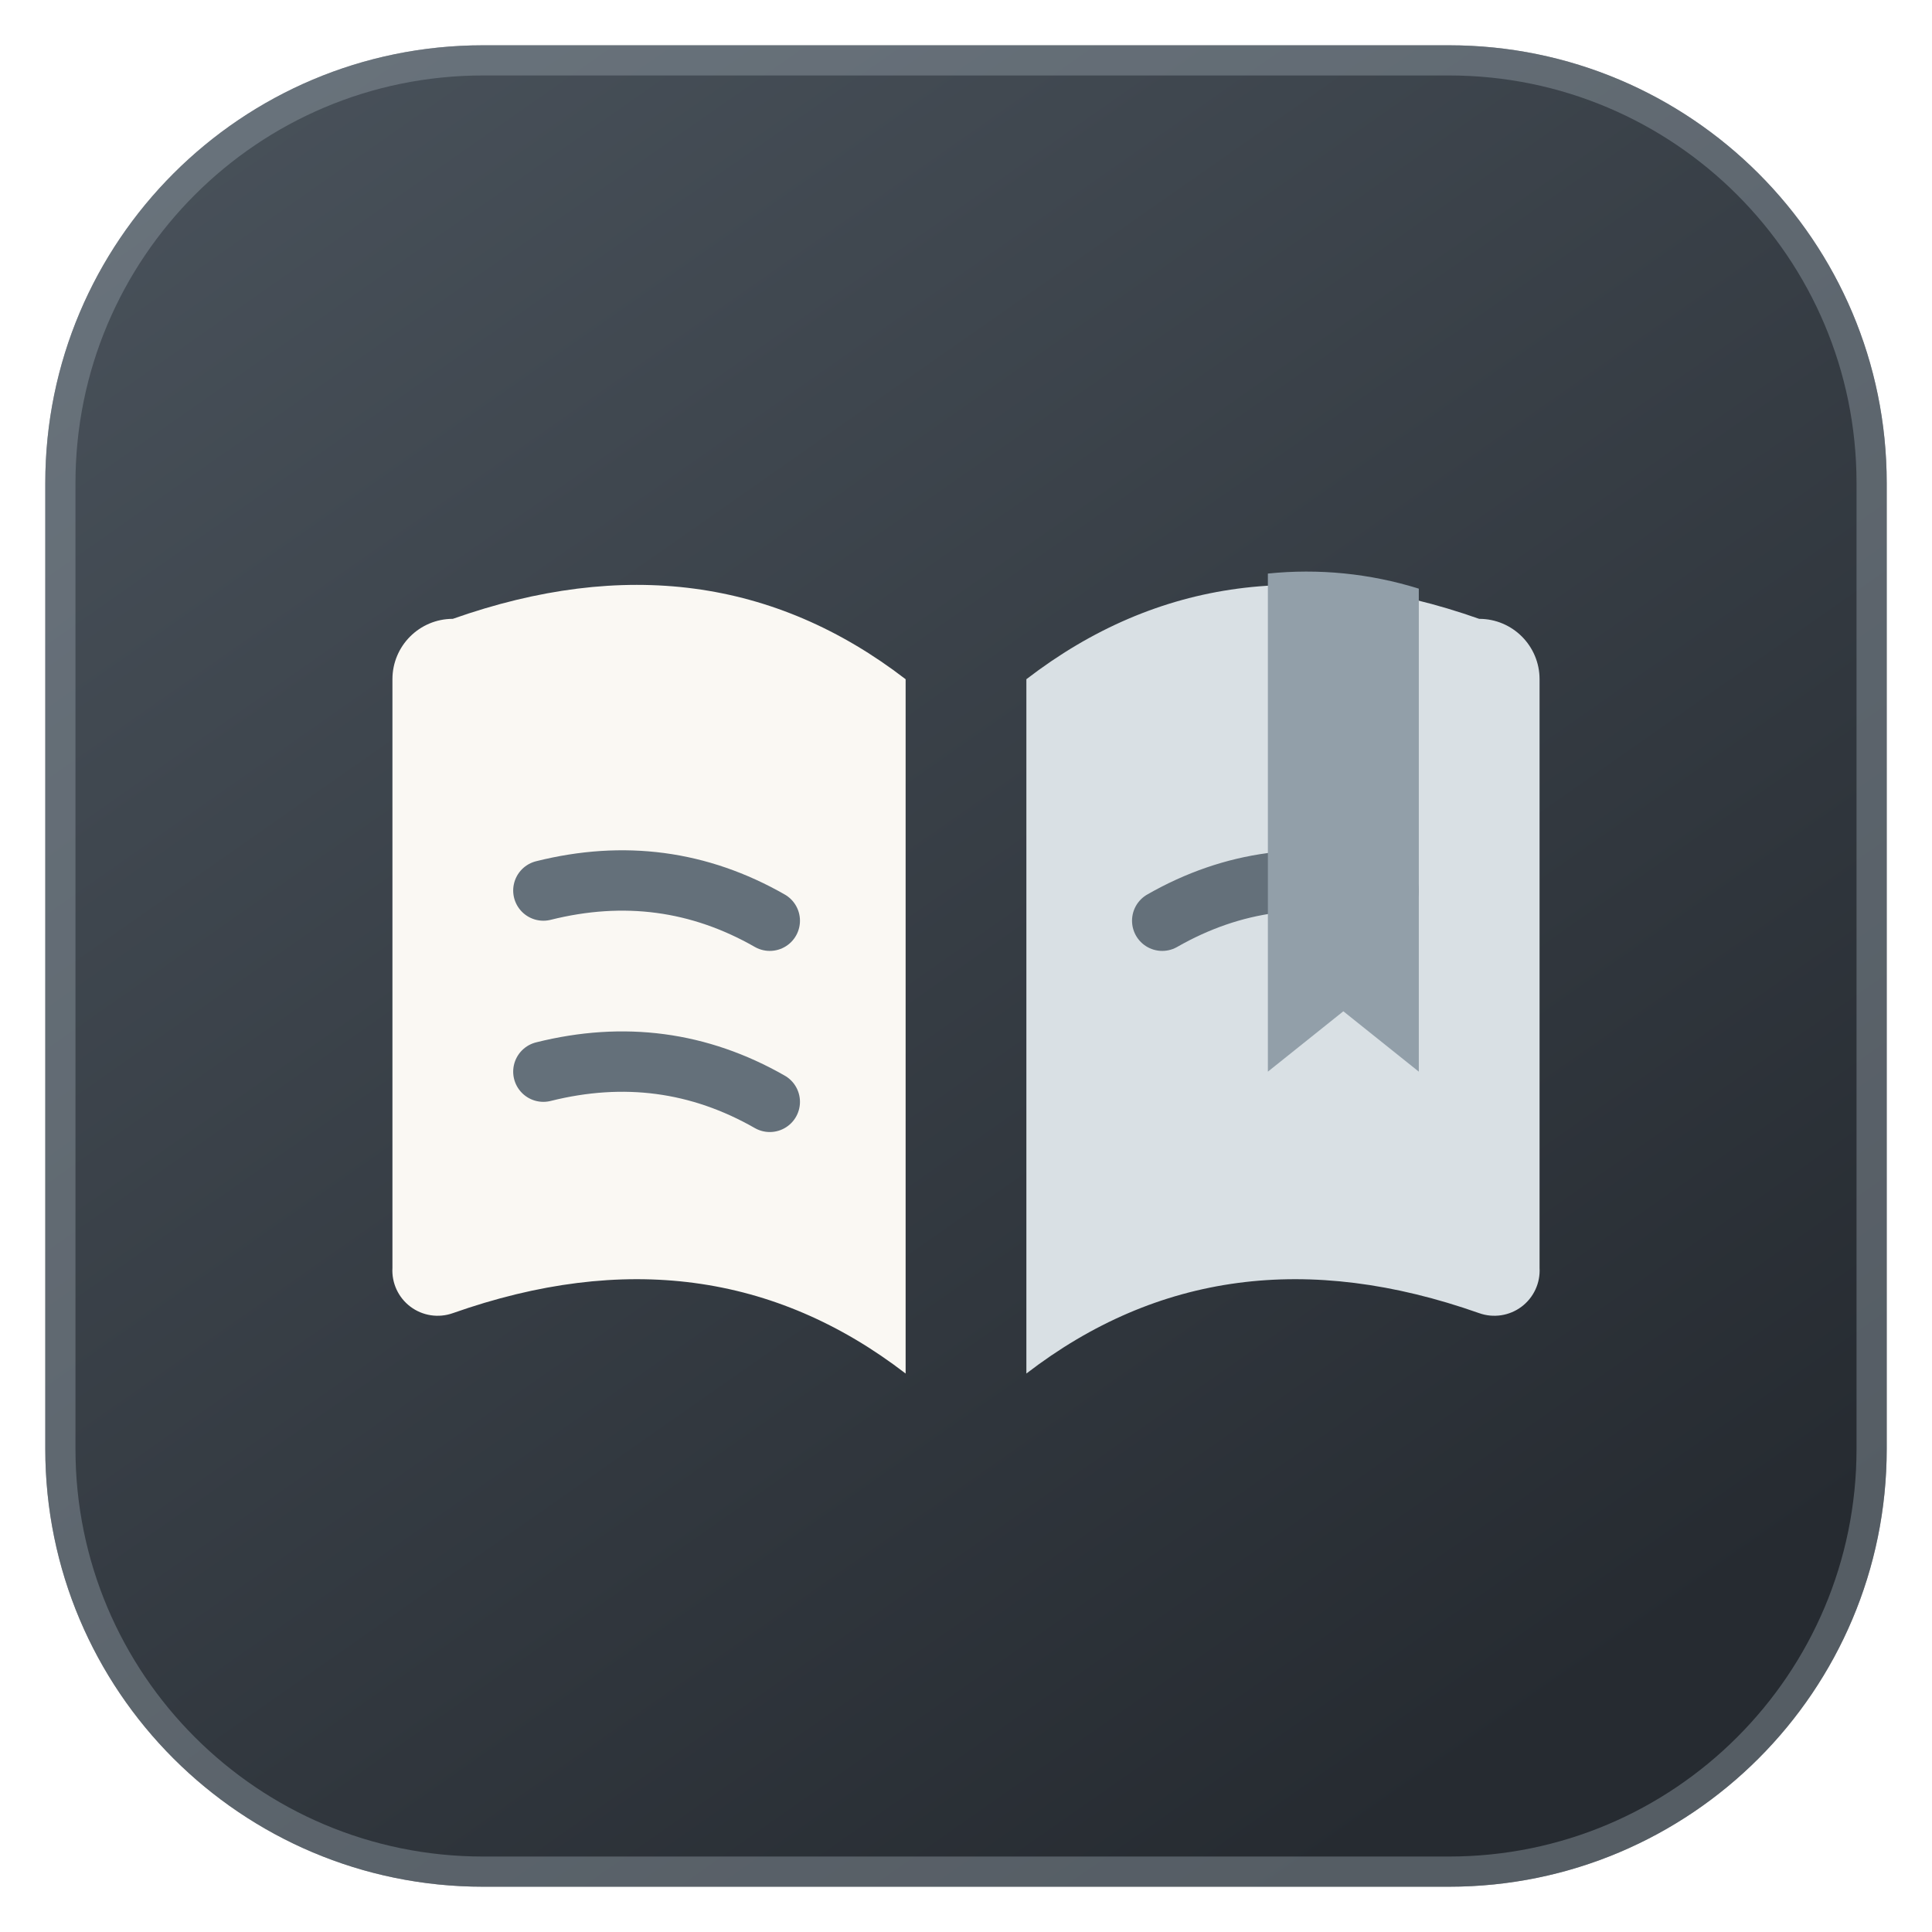
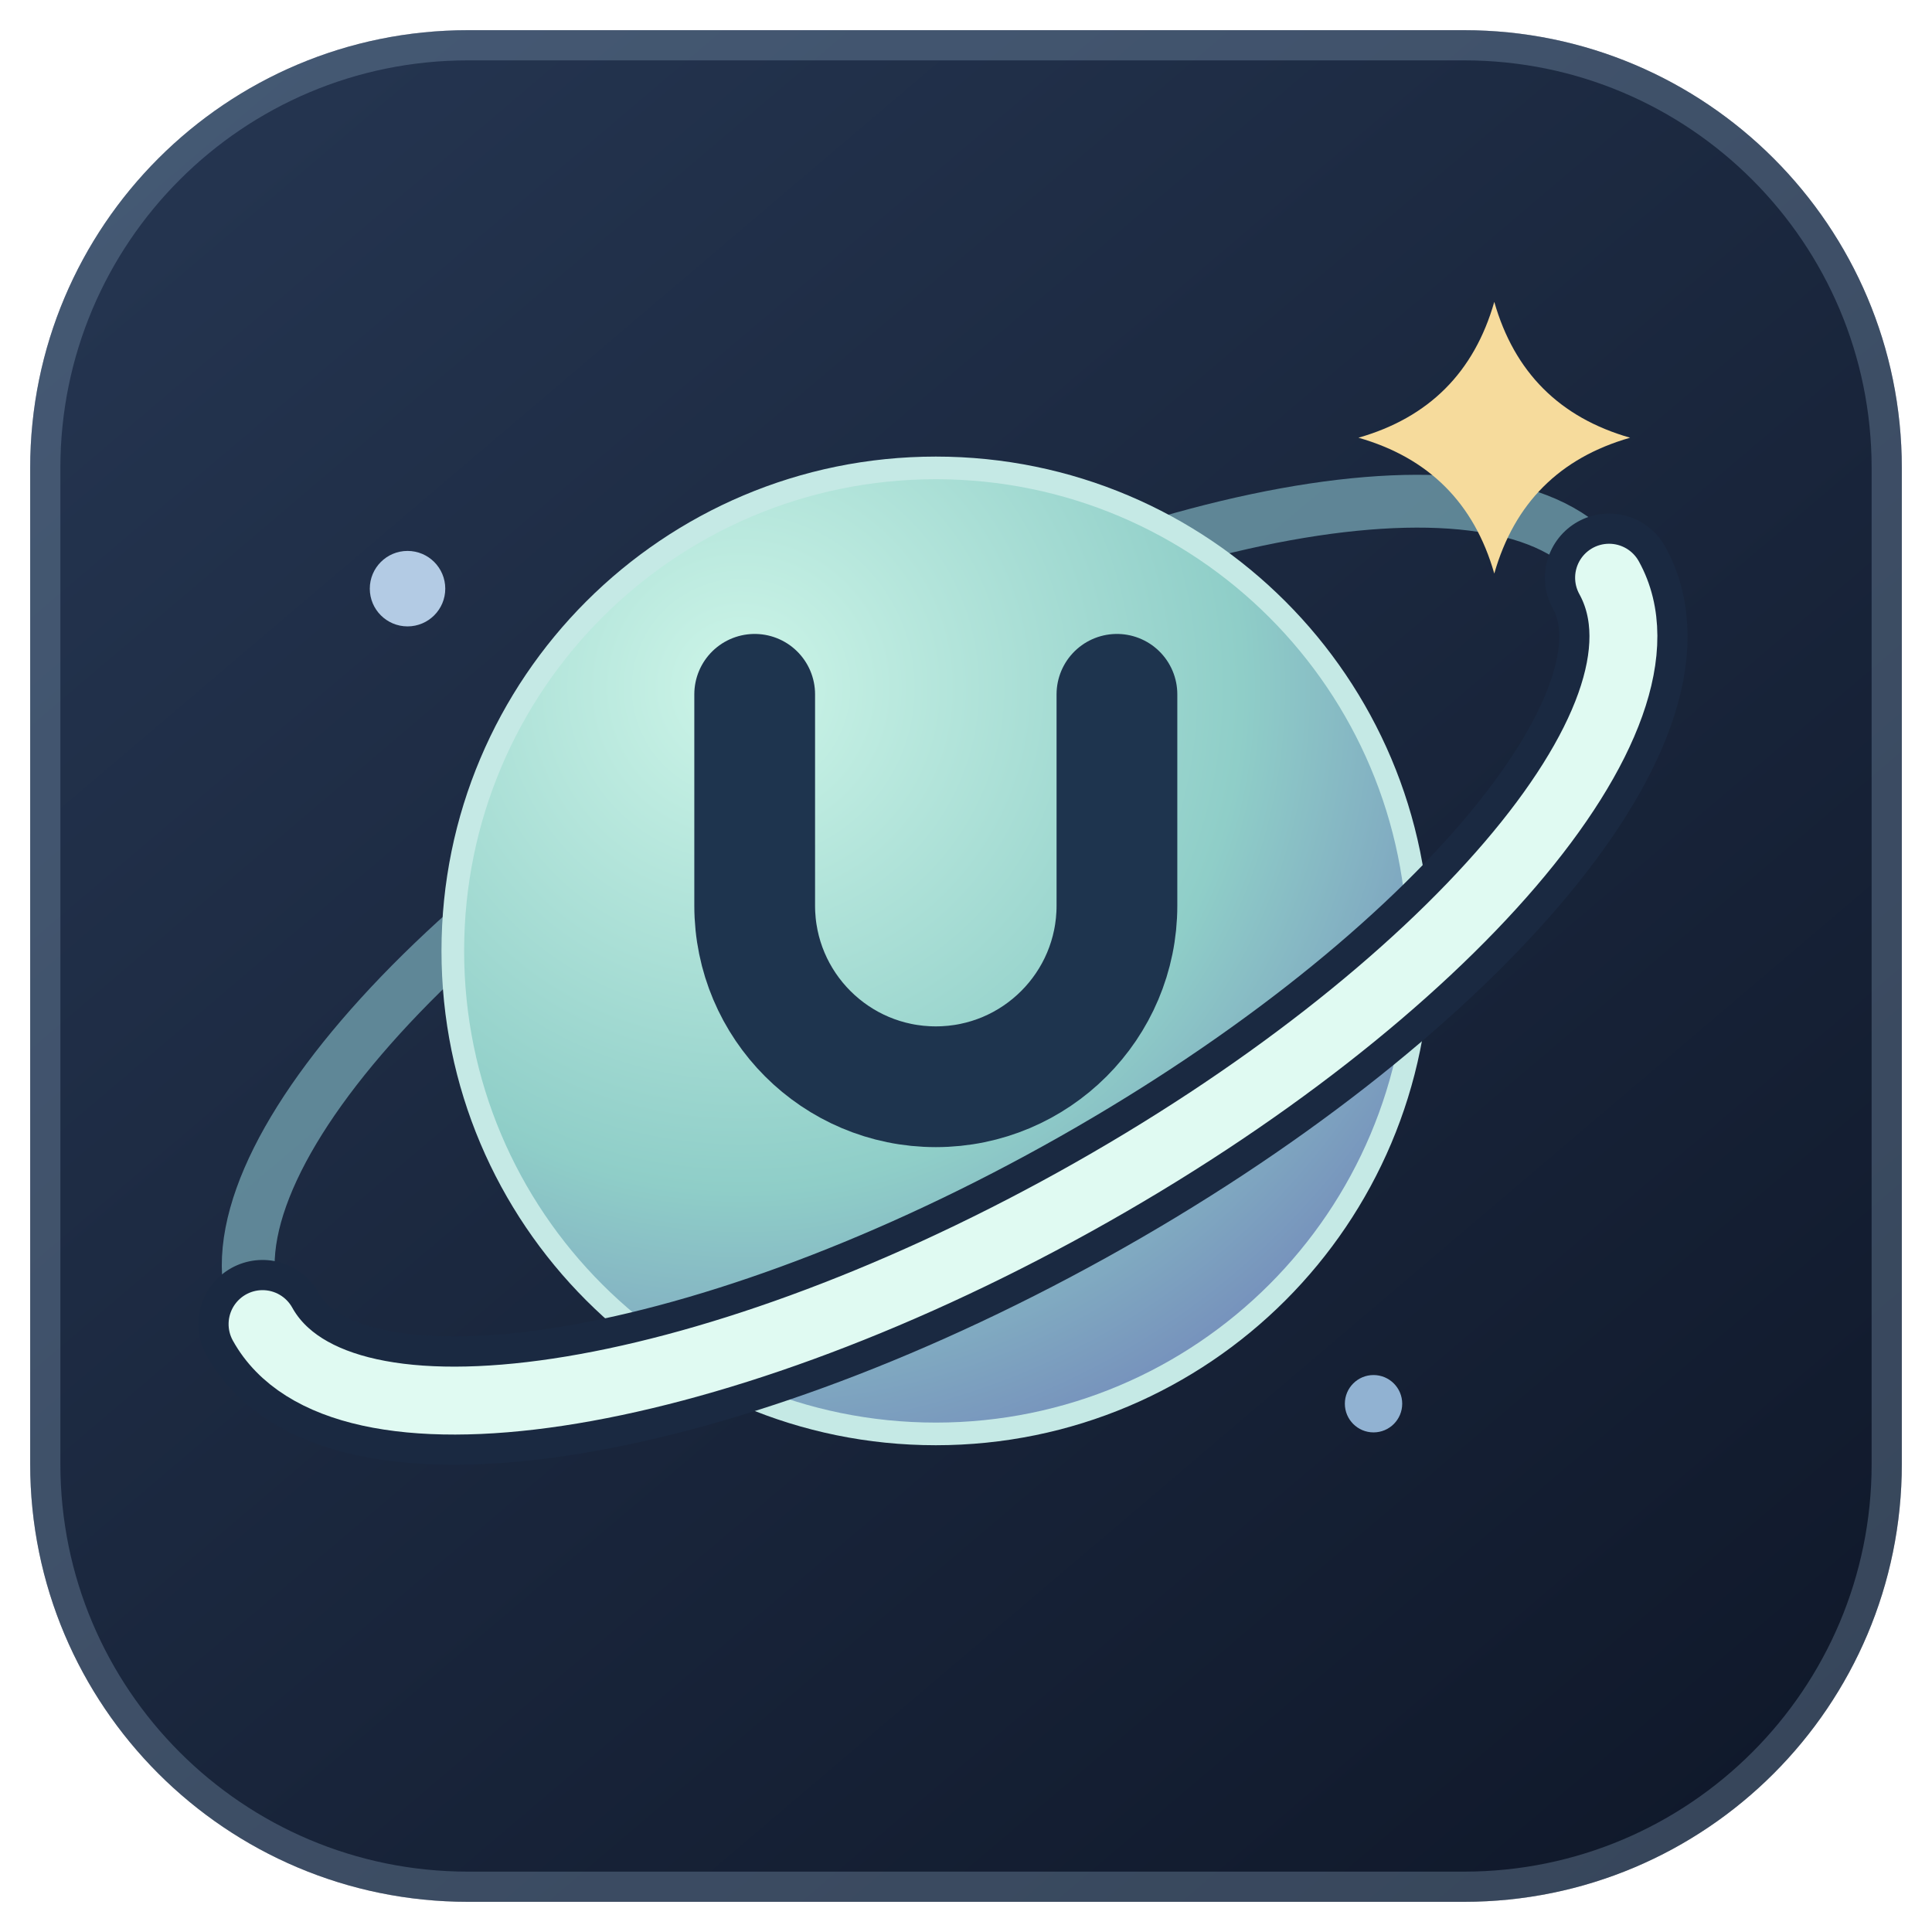
<svg xmlns="http://www.w3.org/2000/svg" width="128" height="128" viewBox="0 0 128 128">
  <defs>
-     <linearGradient id="tile" x2=".7" y2="1">
-       <stop stop-color="#4a535c" />
-       <stop offset="1" stop-color="#262b31" />
+     <linearGradient id="sky" x1="0%" y1="0%" x2="85%" y2="100%">
+       <stop stop-color="#263753" />
+       <stop offset="1" stop-color="#10192b" />
    </linearGradient>
+     <radialGradient id="planet" cx="30%" cy="23%" r="83%">
+       <stop stop-color="#cdf5e8" />
+       <stop offset=".62" stop-color="#8fcec8" />
+       <stop offset="1" stop-color="#7691bc" />
+     </radialGradient>
  </defs>
-   <rect x="3" y="3" width="122" height="122" rx="29" fill="url(#tile)" />
-   <rect x="4" y="4" width="120" height="120" rx="28" fill="none" stroke="#939da7" stroke-opacity=".44" stroke-width="2" />
-   <path d="M30 41q17-6 30 4v46q-13-10-30-4a3 3 0 0 1-4-3V45a4 4 0 0 1 4-4Z" fill="#faf8f3" />
-   <path d="M68 45q13-10 30-4a4 4 0 0 1 4 4v39a3 3 0 0 1-4 3q-17-6-30 4Z" fill="#d9e0e4" />
-   <path d="M36 59q8-2 15 2m26 0q7-4 15-2m-56 12q8-2 15 2" fill="none" stroke="#64707a" stroke-width="4" stroke-linecap="round" />
-   <path d="M84 38v33l5-4 5 4V39a25 25 0 0 0-10-1Z" fill="#929fa9" />
+   <rect x="2" y="2" width="124" height="124" rx="29" fill="url(#sky)" />
+   <rect x="3" y="3" width="122" height="122" rx="28" fill="none" stroke="#819ab6" stroke-opacity=".35" stroke-width="2" />
+   <g transform="translate(62 63) rotate(-29)" fill="none">
+     <path d="M-51 0a51 19 0 0 1 102 0" stroke="#85bac6" stroke-opacity=".64" stroke-width="3.5" />
+   </g>
+   <circle cx="62" cy="63" r="32" fill="url(#planet)" stroke="#c5e9e5" stroke-width="1.5" />
+   <path d="M50 46v14a12 12 0 0 0 24 0V46" fill="none" stroke="#1e344e" stroke-width="8" stroke-linecap="round" />
+   <g transform="translate(62 63) rotate(-29)" fill="none" stroke-linecap="round">
+     <path d="M-51 0a51 19 0 0 0 102 0" stroke="#1a2941" stroke-width="8.5" />
+     <path d="M-51 0a51 19 0 0 0 102 0" stroke="#e0faf2" stroke-width="4.5" />
+   </g>
+   <path d="M99 20q2 7 9 9-7 2-9 9-2-7-9-9 7-2 9-9Z" fill="#f6db9c" />
+   <circle cx="27" cy="39" r="2.5" fill="#b3cbe4" />
+   <circle cx="91" cy="93" r="1.9" fill="#91b2d2" />
</svg>
